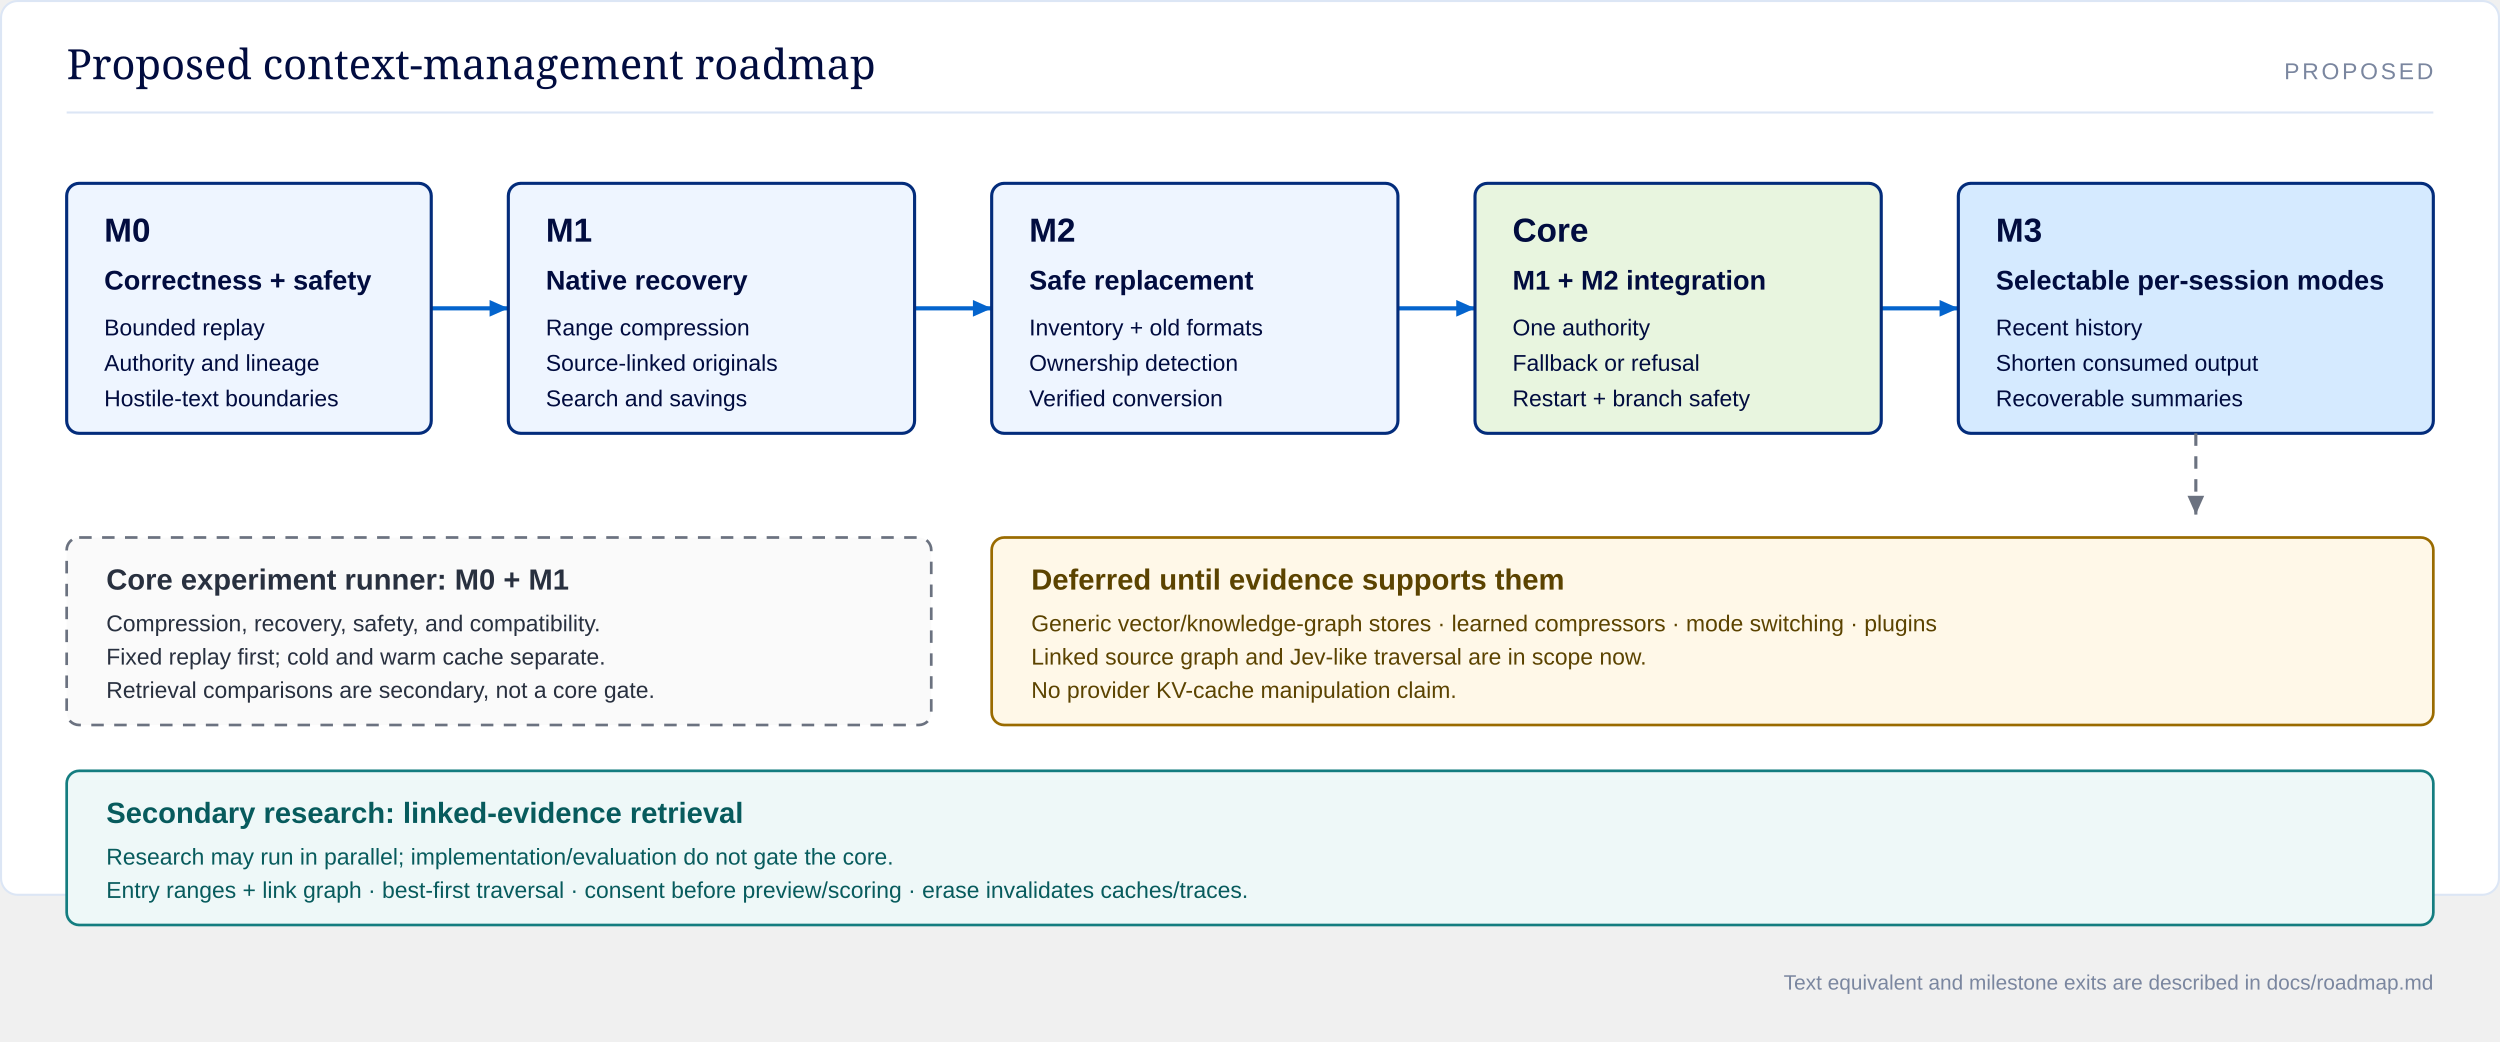
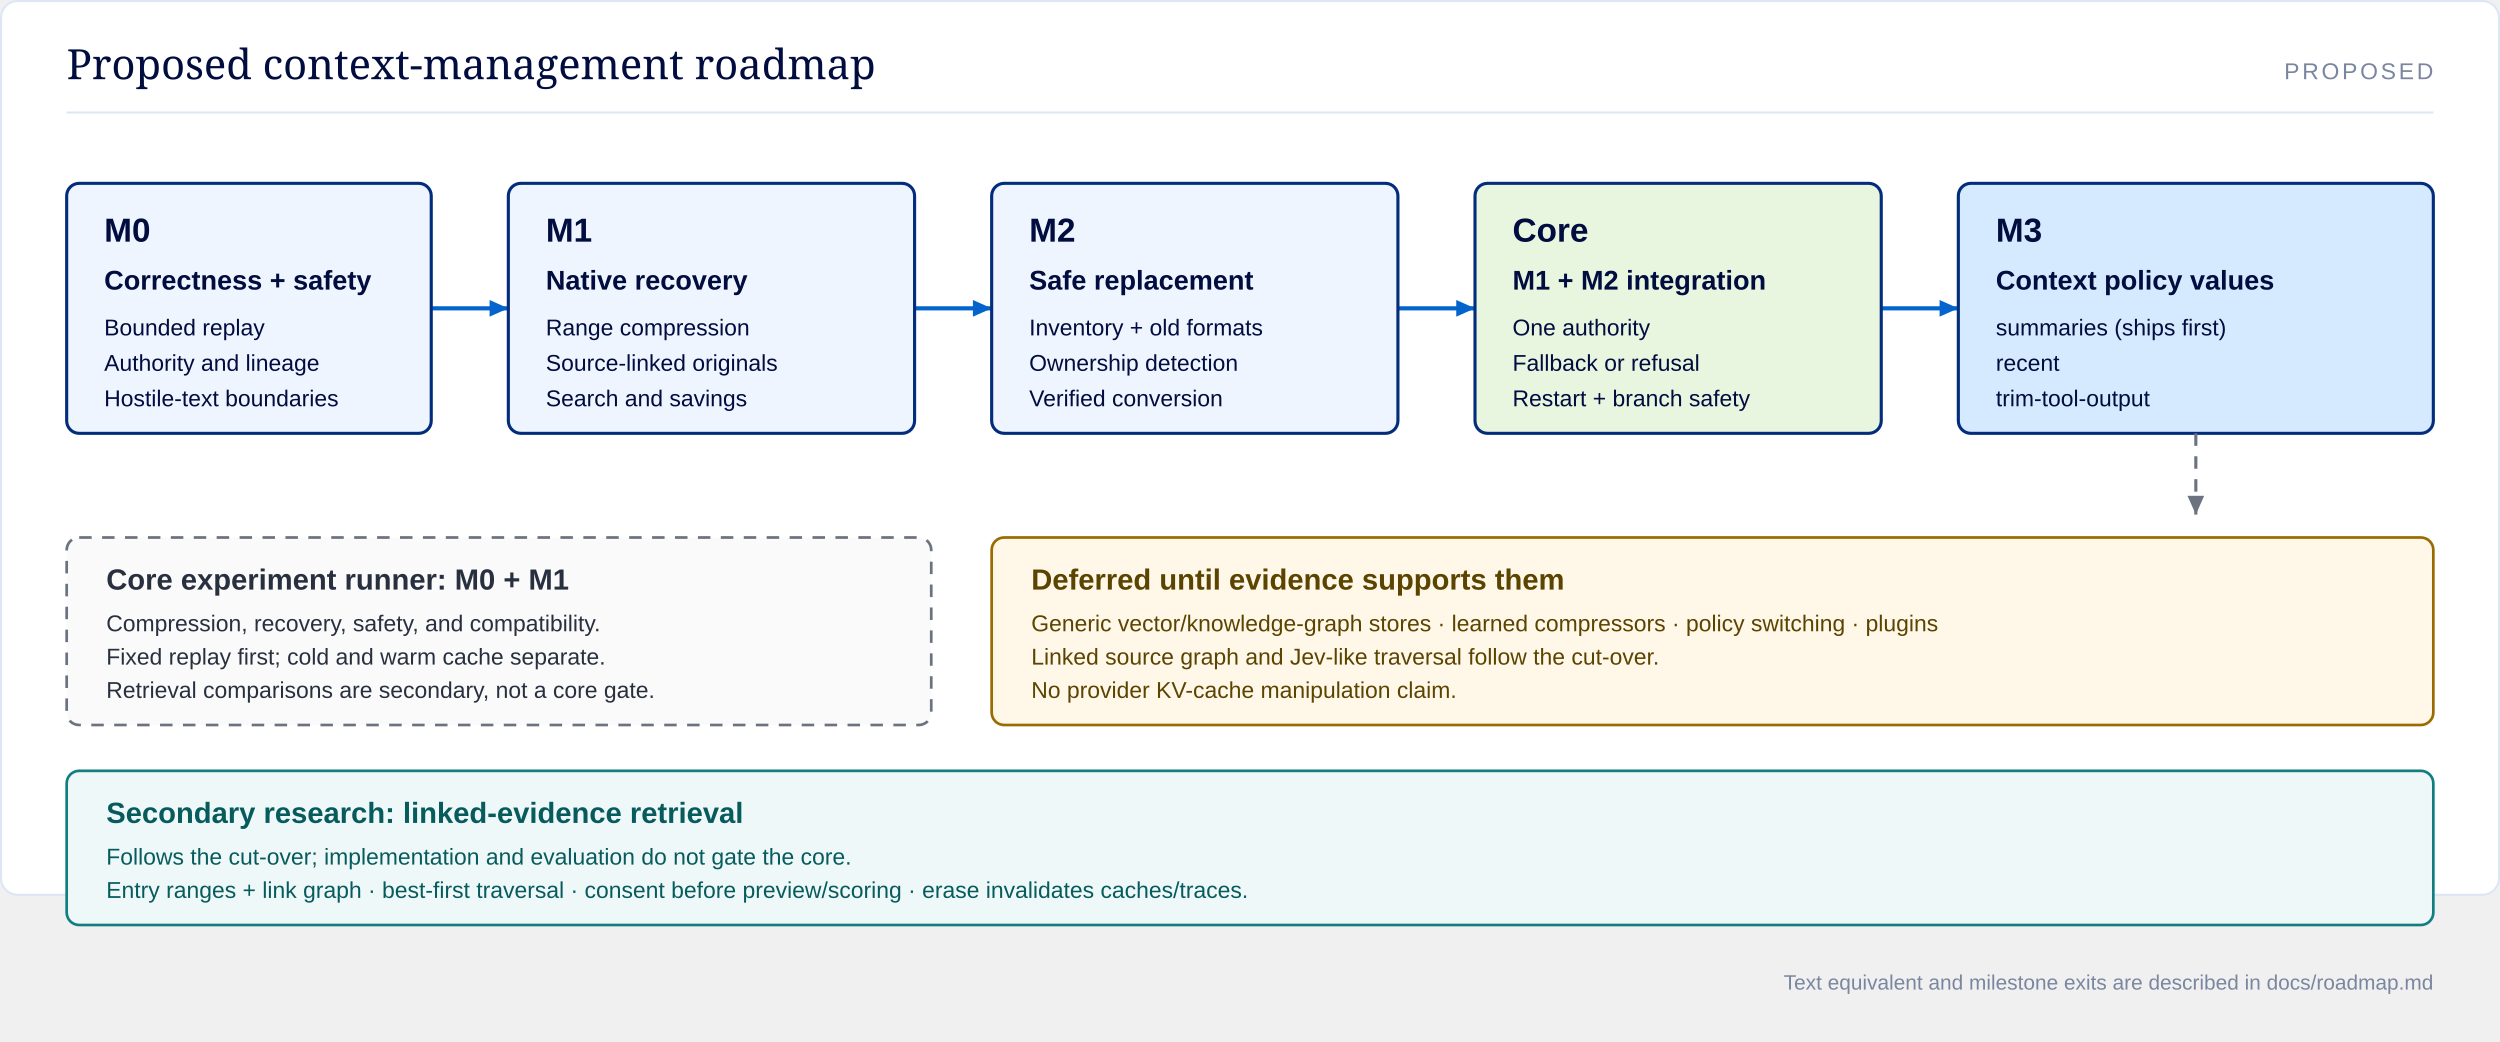
<svg xmlns="http://www.w3.org/2000/svg" viewBox="0 0 1200 500" width="1200" height="500" role="img" aria-labelledby="roadmap-title roadmap-description" font-family="'IBM Plex Sans','Helvetica Neue',Arial,sans-serif">
  <defs>
    <marker id="arrow" markerWidth="10" markerHeight="10" refX="9" refY="5" orient="auto" markerUnits="userSpaceOnUse">
      <path d="M0,1 L9,5 L0,9 z" fill="#0464cd" />
    </marker>
    <marker id="dashed-arrow" markerWidth="10" markerHeight="10" refX="9" refY="5" orient="auto" markerUnits="userSpaceOnUse">
      <path d="M0,1 L9,5 L0,9 z" fill="#6b7280" />
    </marker>
  </defs>
  <rect x="0.5" y="0.5" width="1199" height="429" rx="8" fill="#fff" stroke="#dce6f5" />
  <text x="32" y="38" font-size="20" font-family="'Domine',Georgia,serif" fill="#010c3f">Proposed context-management roadmap</text>
  <text x="1168" y="38" font-size="11" text-anchor="end" letter-spacing="0.12em" fill="#7a869f">PROPOSED</text>
  <line x1="32" y1="54" x2="1168" y2="54" stroke="#dce6f5" />
  <path d="M207,148 L244,148" fill="none" stroke="#0464cd" stroke-width="2" marker-end="url(#arrow)" />
  <path d="M439,148 L476,148" fill="none" stroke="#0464cd" stroke-width="2" marker-end="url(#arrow)" />
  <path d="M671,148 L708,148" fill="none" stroke="#0464cd" stroke-width="2" marker-end="url(#arrow)" />
  <path d="M903,148 L940,148" fill="none" stroke="#0464cd" stroke-width="2" marker-end="url(#arrow)" />
  <g stroke="#032c7b" stroke-width="1.5">
    <rect x="32" y="88" width="175" height="120" rx="6" fill="#eef5ff" />
    <rect x="244" y="88" width="195" height="120" rx="6" fill="#eef5ff" />
    <rect x="476" y="88" width="195" height="120" rx="6" fill="#eef5ff" />
    <rect x="708" y="88" width="195" height="120" rx="6" fill="#e8f5df" />
    <rect x="940" y="88" width="228" height="120" rx="6" fill="#d5eaff" />
  </g>
  <g fill="#010c3f">
    <text x="50" y="116" font-size="16" font-weight="700">M0</text>
    <text x="50" y="139" font-size="13" font-weight="600">Correctness + safety</text>
    <text x="50" y="161" font-size="11">Bounded replay</text>
    <text x="50" y="178" font-size="11">Authority and lineage</text>
    <text x="50" y="195" font-size="11">Hostile-text boundaries</text>
    <text x="262" y="116" font-size="16" font-weight="700">M1</text>
    <text x="262" y="139" font-size="13" font-weight="600">Native recovery</text>
    <text x="262" y="161" font-size="11">Range compression</text>
    <text x="262" y="178" font-size="11">Source-linked originals</text>
    <text x="262" y="195" font-size="11">Search and savings</text>
    <text x="494" y="116" font-size="16" font-weight="700">M2</text>
    <text x="494" y="139" font-size="13" font-weight="600">Safe replacement</text>
    <text x="494" y="161" font-size="11">Inventory + old formats</text>
    <text x="494" y="178" font-size="11">Ownership detection</text>
    <text x="494" y="195" font-size="11">Verified conversion</text>
    <text x="726" y="116" font-size="16" font-weight="700">Core</text>
    <text x="726" y="139" font-size="13" font-weight="600">M1 + M2 integration</text>
    <text x="726" y="161" font-size="11">One authority</text>
    <text x="726" y="178" font-size="11">Fallback or refusal</text>
    <text x="726" y="195" font-size="11">Restart + branch safety</text>
    <text x="958" y="116" font-size="16" font-weight="700">M3</text>
-     <text x="958" y="139" font-size="13" font-weight="600">Selectable per-session modes</text>
-     <text x="958" y="161" font-size="11">Recent history</text>
-     <text x="958" y="178" font-size="11">Shorten consumed output</text>
-     <text x="958" y="195" font-size="11">Recoverable summaries</text>
+     <text x="958" y="139" font-size="13" font-weight="600">Context policy values</text>
+     <text x="958" y="161" font-size="11">summaries (ships first)</text>
+     <text x="958" y="178" font-size="11">recent</text>
+     <text x="958" y="195" font-size="11">trim-tool-output</text>
  </g>
  <path d="M1054,208 L1054,247" fill="none" stroke="#6b7280" stroke-width="1.5" stroke-dasharray="6 5" marker-end="url(#dashed-arrow)" />
  <rect x="32" y="258" width="415" height="90" rx="6" fill="#fafafa" stroke="#6b7280" stroke-width="1.3" stroke-dasharray="6 5" />
  <text x="51" y="283" font-size="14" font-weight="700" fill="#28303f">Core experiment runner: M0 + M1</text>
  <text x="51" y="303" font-size="11" fill="#28303f">Compression, recovery, safety, and compatibility.</text>
  <text x="51" y="319" font-size="11" fill="#28303f">Fixed replay first; cold and warm cache separate.</text>
  <text x="51" y="335" font-size="11" fill="#28303f">Retrieval comparisons are secondary, not a core gate.</text>
  <rect x="476" y="258" width="692" height="90" rx="6" fill="#fff8e8" stroke="#9a6b00" stroke-width="1.3" />
  <text x="495" y="283" font-size="14" font-weight="700" fill="#5b4300">Deferred until evidence supports them</text>
-   <text x="495" y="303" font-size="11" fill="#5b4300">Generic vector/knowledge-graph stores · learned compressors · mode switching · plugins</text>
-   <text x="495" y="319" font-size="11" fill="#5b4300">Linked source graph and Jev-like traversal are in scope now.</text>
+   <text x="495" y="303" font-size="11" fill="#5b4300">Generic vector/knowledge-graph stores · learned compressors · policy switching · plugins</text>
+   <text x="495" y="319" font-size="11" fill="#5b4300">Linked source graph and Jev-like traversal follow the cut-over.</text>
  <text x="495" y="335" font-size="11" fill="#5b4300">No provider KV-cache manipulation claim.</text>
  <rect x="32" y="370" width="1136" height="74" rx="6" fill="#eef8f8" stroke="#147d80" stroke-width="1.3" />
  <text x="51" y="395" font-size="14" font-weight="700" fill="#075b5d">Secondary research: linked-evidence retrieval</text>
-   <text x="51" y="415" font-size="11" fill="#075b5d">Research may run in parallel; implementation/evaluation do not gate the core.</text>
+   <text x="51" y="415" font-size="11" fill="#075b5d">Follows the cut-over; implementation and evaluation do not gate the core.</text>
  <text x="51" y="431" font-size="11" fill="#075b5d">Entry ranges + link graph · best-first traversal · consent before preview/scoring · erase invalidates caches/traces.</text>
  <text x="1168" y="475" font-size="10" text-anchor="end" fill="#7a869f">Text equivalent and milestone exits are described in docs/roadmap.md</text>
</svg>
